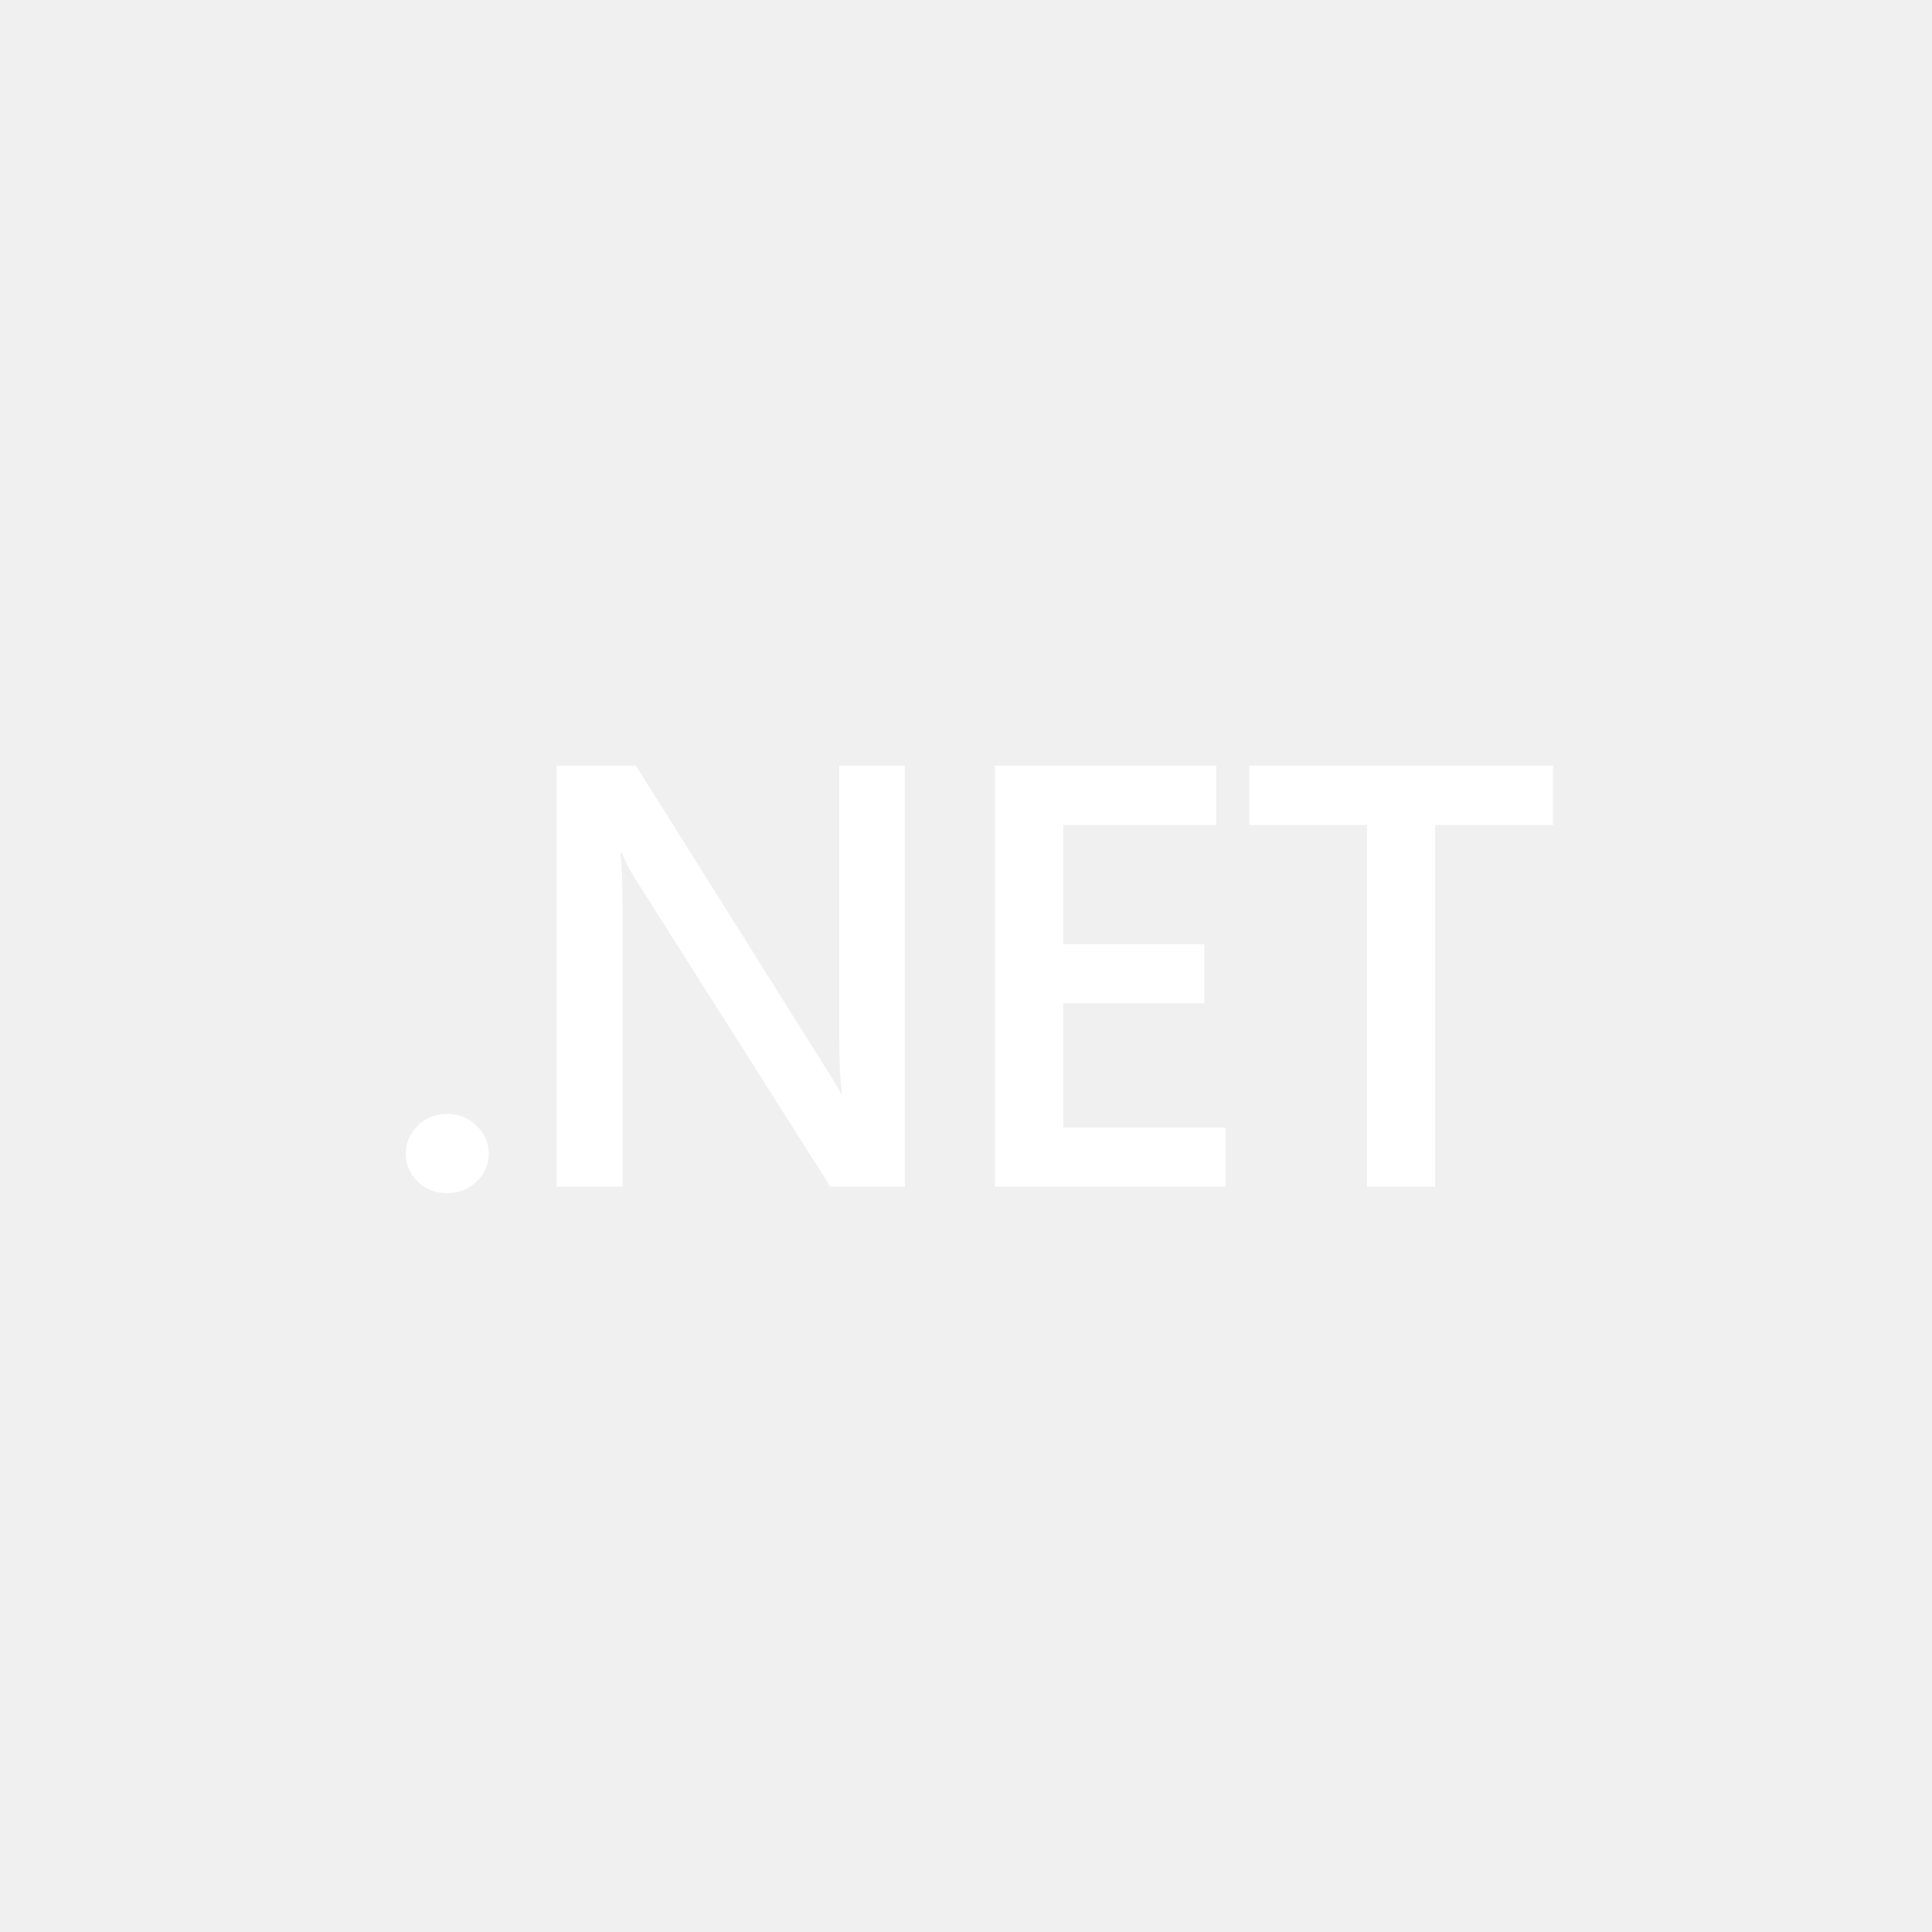
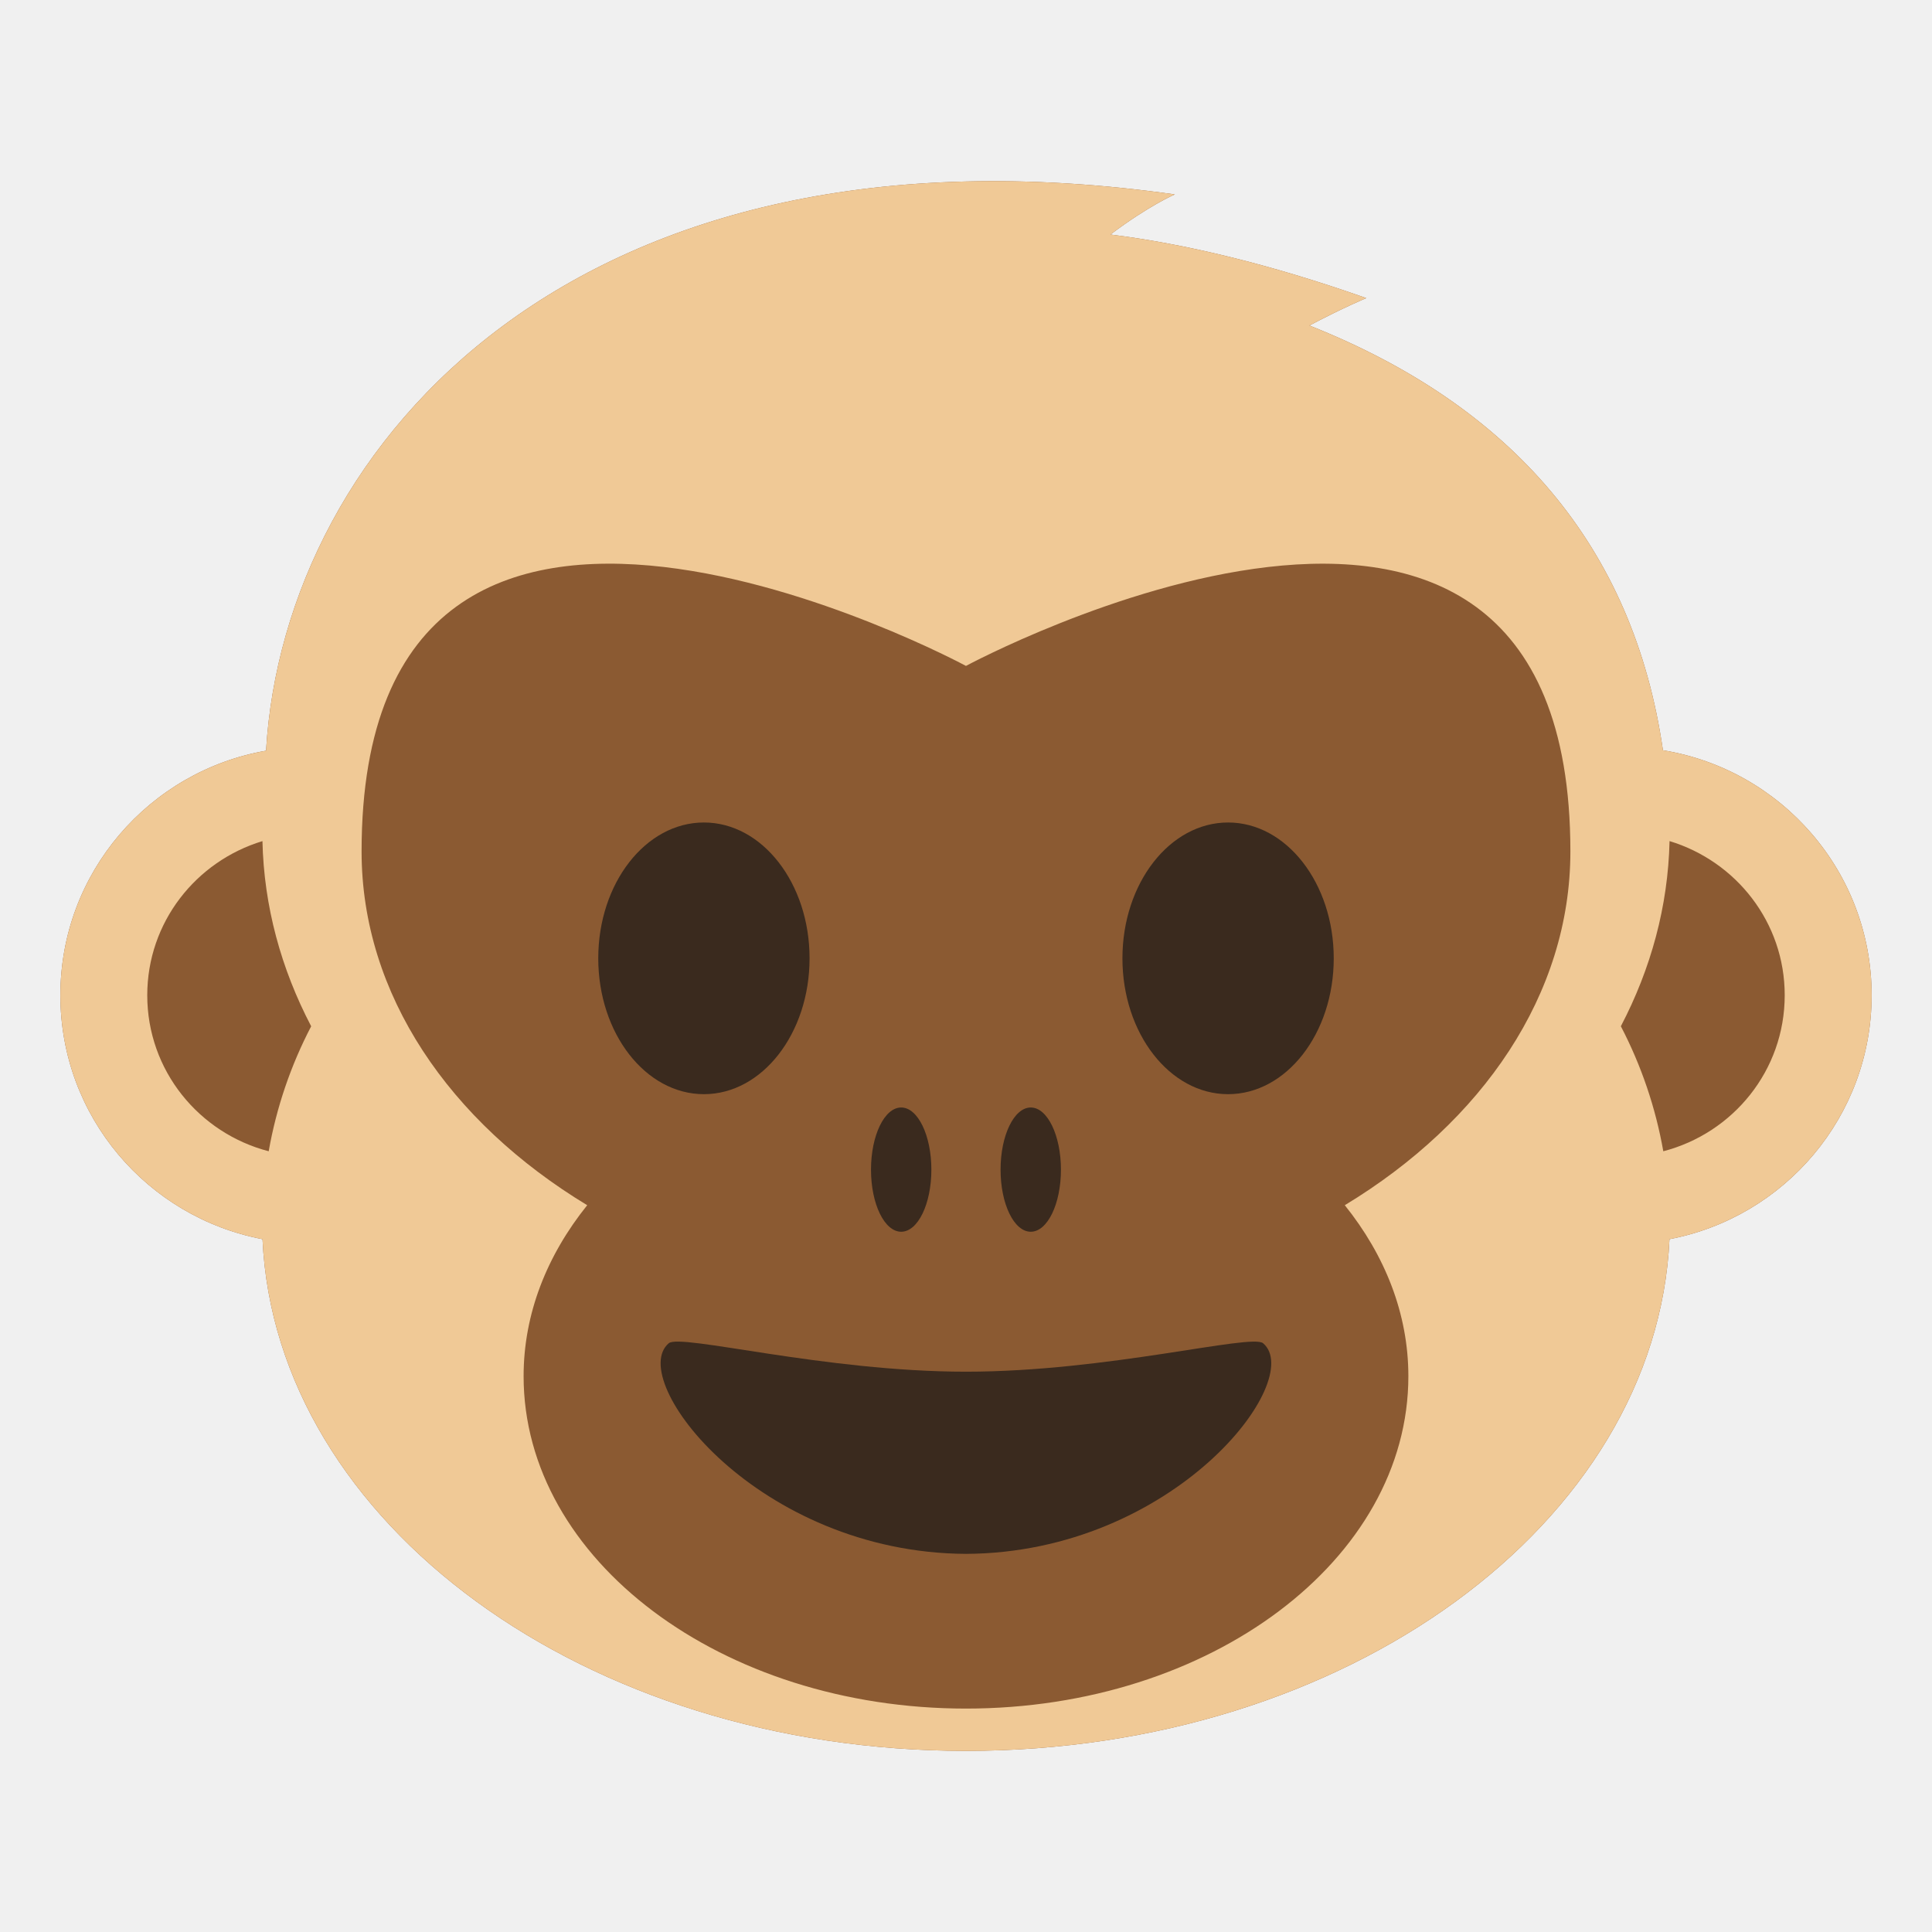
- <svg xmlns="http://www.w3.org/2000/svg" width="456" height="456" viewBox="0 0 456 456" version="1.1" xml:space="preserve" style="fill-rule:evenodd;clip-rule:evenodd;stroke-linejoin:round;stroke-miterlimit:2;">
-   <path d="m 105.5,281.609 c -2.703,0 -5.001,-0.9 -6.893,-2.702 -1.892,-1.848 -2.838,-4.042 -2.838,-6.582 0,-2.587 0.946,-4.804 2.838,-6.652 1.892,-1.848 4.19,-2.772 6.893,-2.772 2.748,0 5.068,0.924 6.96,2.772 1.937,1.848 2.906,4.064 2.906,6.652 0,2.54 -0.968,4.734 -2.906,6.582 -1.892,1.802 -4.212,2.702 -6.96,2.702 z" style="fill:#ffffff;fill-rule:nonzero;stroke-width:0.838" />
-   <path d="M 213.561,280.084 H 195.99 L 149.7,207.054 c -1.171,-1.848 -2.14,-3.765 -2.906,-5.751 h -0.406 c 0.361,2.125 0.541,6.675 0.541,13.65 v 65.132 h -15.543 v -99.36 h 18.719 l 44.737,71.298 c 1.892,2.957 3.109,4.989 3.649,6.098 h 0.27 c -0.45,-2.632 -0.676,-7.09 -0.676,-13.373 v -64.023 h 15.476 z" style="fill:#ffffff;fill-rule:nonzero;stroke-width:0.838" />
-   <path d="m 289.251,280.084 h -54.401 v -99.36 h 52.238 v 13.997 h -36.154 v 28.131 h 33.316 v 13.927 h -33.316 v 29.378 h 38.316 z" style="fill:#ffffff;fill-rule:nonzero;stroke-width:0.838" />
-   <path d="M 366.565,194.721 H 338.722 v 85.363 h -16.084 v -85.363 h -27.775 v -13.997 h 71.701 z" style="fill:#ffffff;fill-rule:nonzero;stroke-width:0.838" />
+ <svg xmlns="http://www.w3.org/2000/svg" width="128" height="128" viewBox="0 0 64 64" preserveAspectRatio="xMidYMid meet">
+   <path d="M55.087 24.853c-.977-6.743-4.993-11.406-11.711-14.07c1.145-.605 1.885-.908 1.885-.908c-3.236-1.14-6.045-1.804-8.477-2.106c1.279-.963 2.133-1.329 2.133-1.329c-19.752-2.786-29.492 8.2-30.104 18.428C4.943 25.547 2 28.91 2 32.969c0 4.017 2.883 7.354 6.696 8.08C9.132 50.464 19.396 58 31.999 58c12.605 0 22.869-7.536 23.305-16.951c3.812-.727 6.696-4.065 6.696-8.08c0-4.092-2.995-7.478-6.913-8.116" fill="#8B5A32" />
+   <ellipse cx="32" cy="36" rx="23" ry="21" fill="#8B5A32" />
+   <path d="M55.087 24.853c-.977-6.743-4.993-11.406-11.711-14.07c1.145-.605 1.885-.908 1.885-.908c-3.236-1.14-6.045-1.804-8.477-2.106c1.279-.963 2.133-1.329 2.133-1.329c-19.752-2.786-29.492 8.2-30.104 18.428C4.943 25.547 2 28.91 2 32.969c0 4.017 2.883 7.354 6.696 8.08C9.132 50.464 19.396 58 31.999 58c12.605 0 22.869-7.536 23.305-16.951c3.812-.727 6.696-4.065 6.696-8.08c0-4.092-2.995-7.478-6.913-8.116M8.901 38.137c-2.31-.6-4.023-2.675-4.023-5.168c0-2.416 1.613-4.438 3.816-5.106c.049 2.162.618 4.229 1.614 6.134a14.31 14.31 0 0 0-1.407 4.14m35.647 1.787c1.328 1.656 2.106 3.59 2.106 5.665c0 6.082-6.562 11.01-14.655 11.01s-14.654-4.928-14.654-11.01c0-2.075.777-4.009 2.107-5.665c-4.557-2.758-7.474-6.98-7.474-11.719c0-16.934 20.021-6.146 20.021-6.146s20.022-10.787 20.022 6.146c0 4.738-2.917 8.961-7.473 11.719m10.551-1.787a14.363 14.363 0 0 0-1.406-4.141c.996-1.905 1.564-3.972 1.613-6.134c2.203.669 3.815 2.69 3.815 5.106c0 2.494-1.712 4.569-4.022 5.169" fill="#F0C996" />
+   <path d="M34.145 40.803c.553 0 1-.919 1-2.057c0-1.133-.447-2.059-1-2.059c-.554 0-1 .926-1 2.059c0 1.138.446 2.057 1 2.057" fill="#3A2A1E" />
+   <path d="M29.853 40.803c.553 0 1-.919 1-2.057c0-1.133-.447-2.059-1-2.059c-.554 0-1 .926-1 2.059c0 1.138.446 2.057 1 2.057" fill="#3A2A1E" />
+   <ellipse cx="40.682" cy="31.746" rx="3.5" ry="4.5" fill="#3A2A1E" />
+   <ellipse cx="23.318" cy="31.746" rx="3.5" ry="4.5" fill="#3A2A1E" />
+   <path d="M31.998 45.439c-4.689 0-9.459-1.271-9.845-.942c-1.425 1.214 2.944 6.939 9.845 6.977c6.9-.035 11.272-5.762 9.844-6.977c-.386-.328-5.154.943-9.844.942" fill="#3A2A1E" />
</svg>
